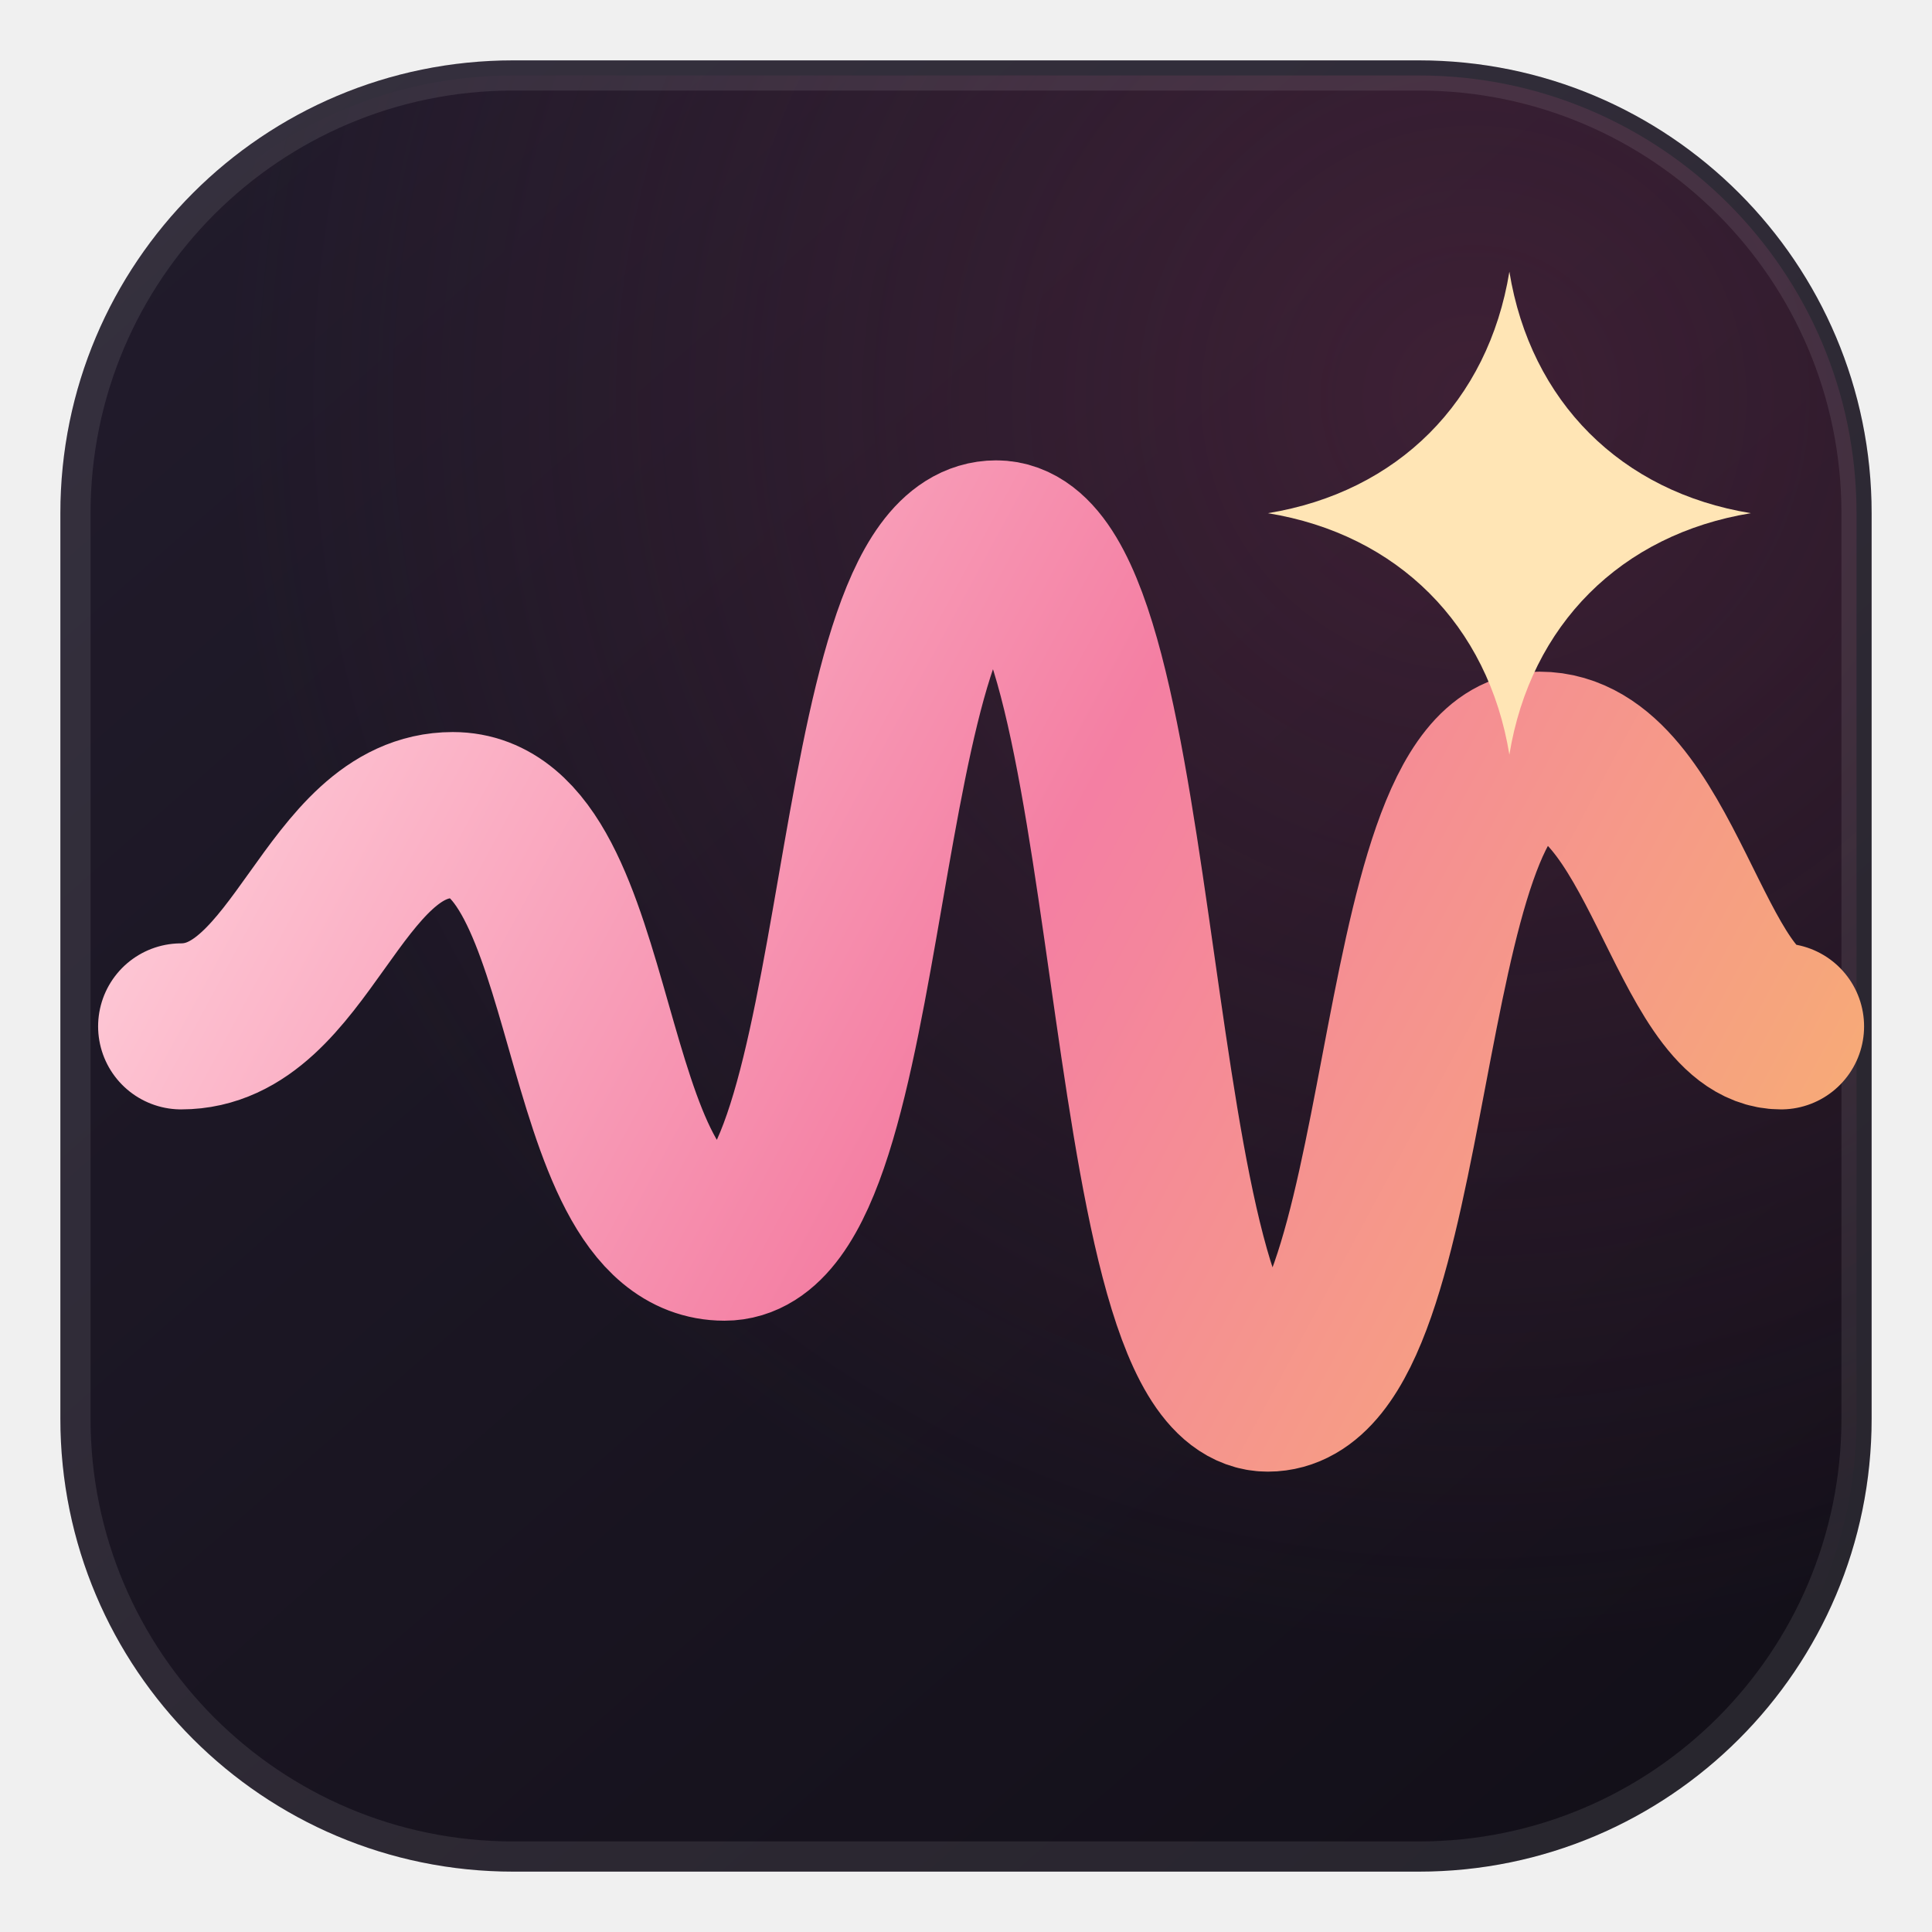
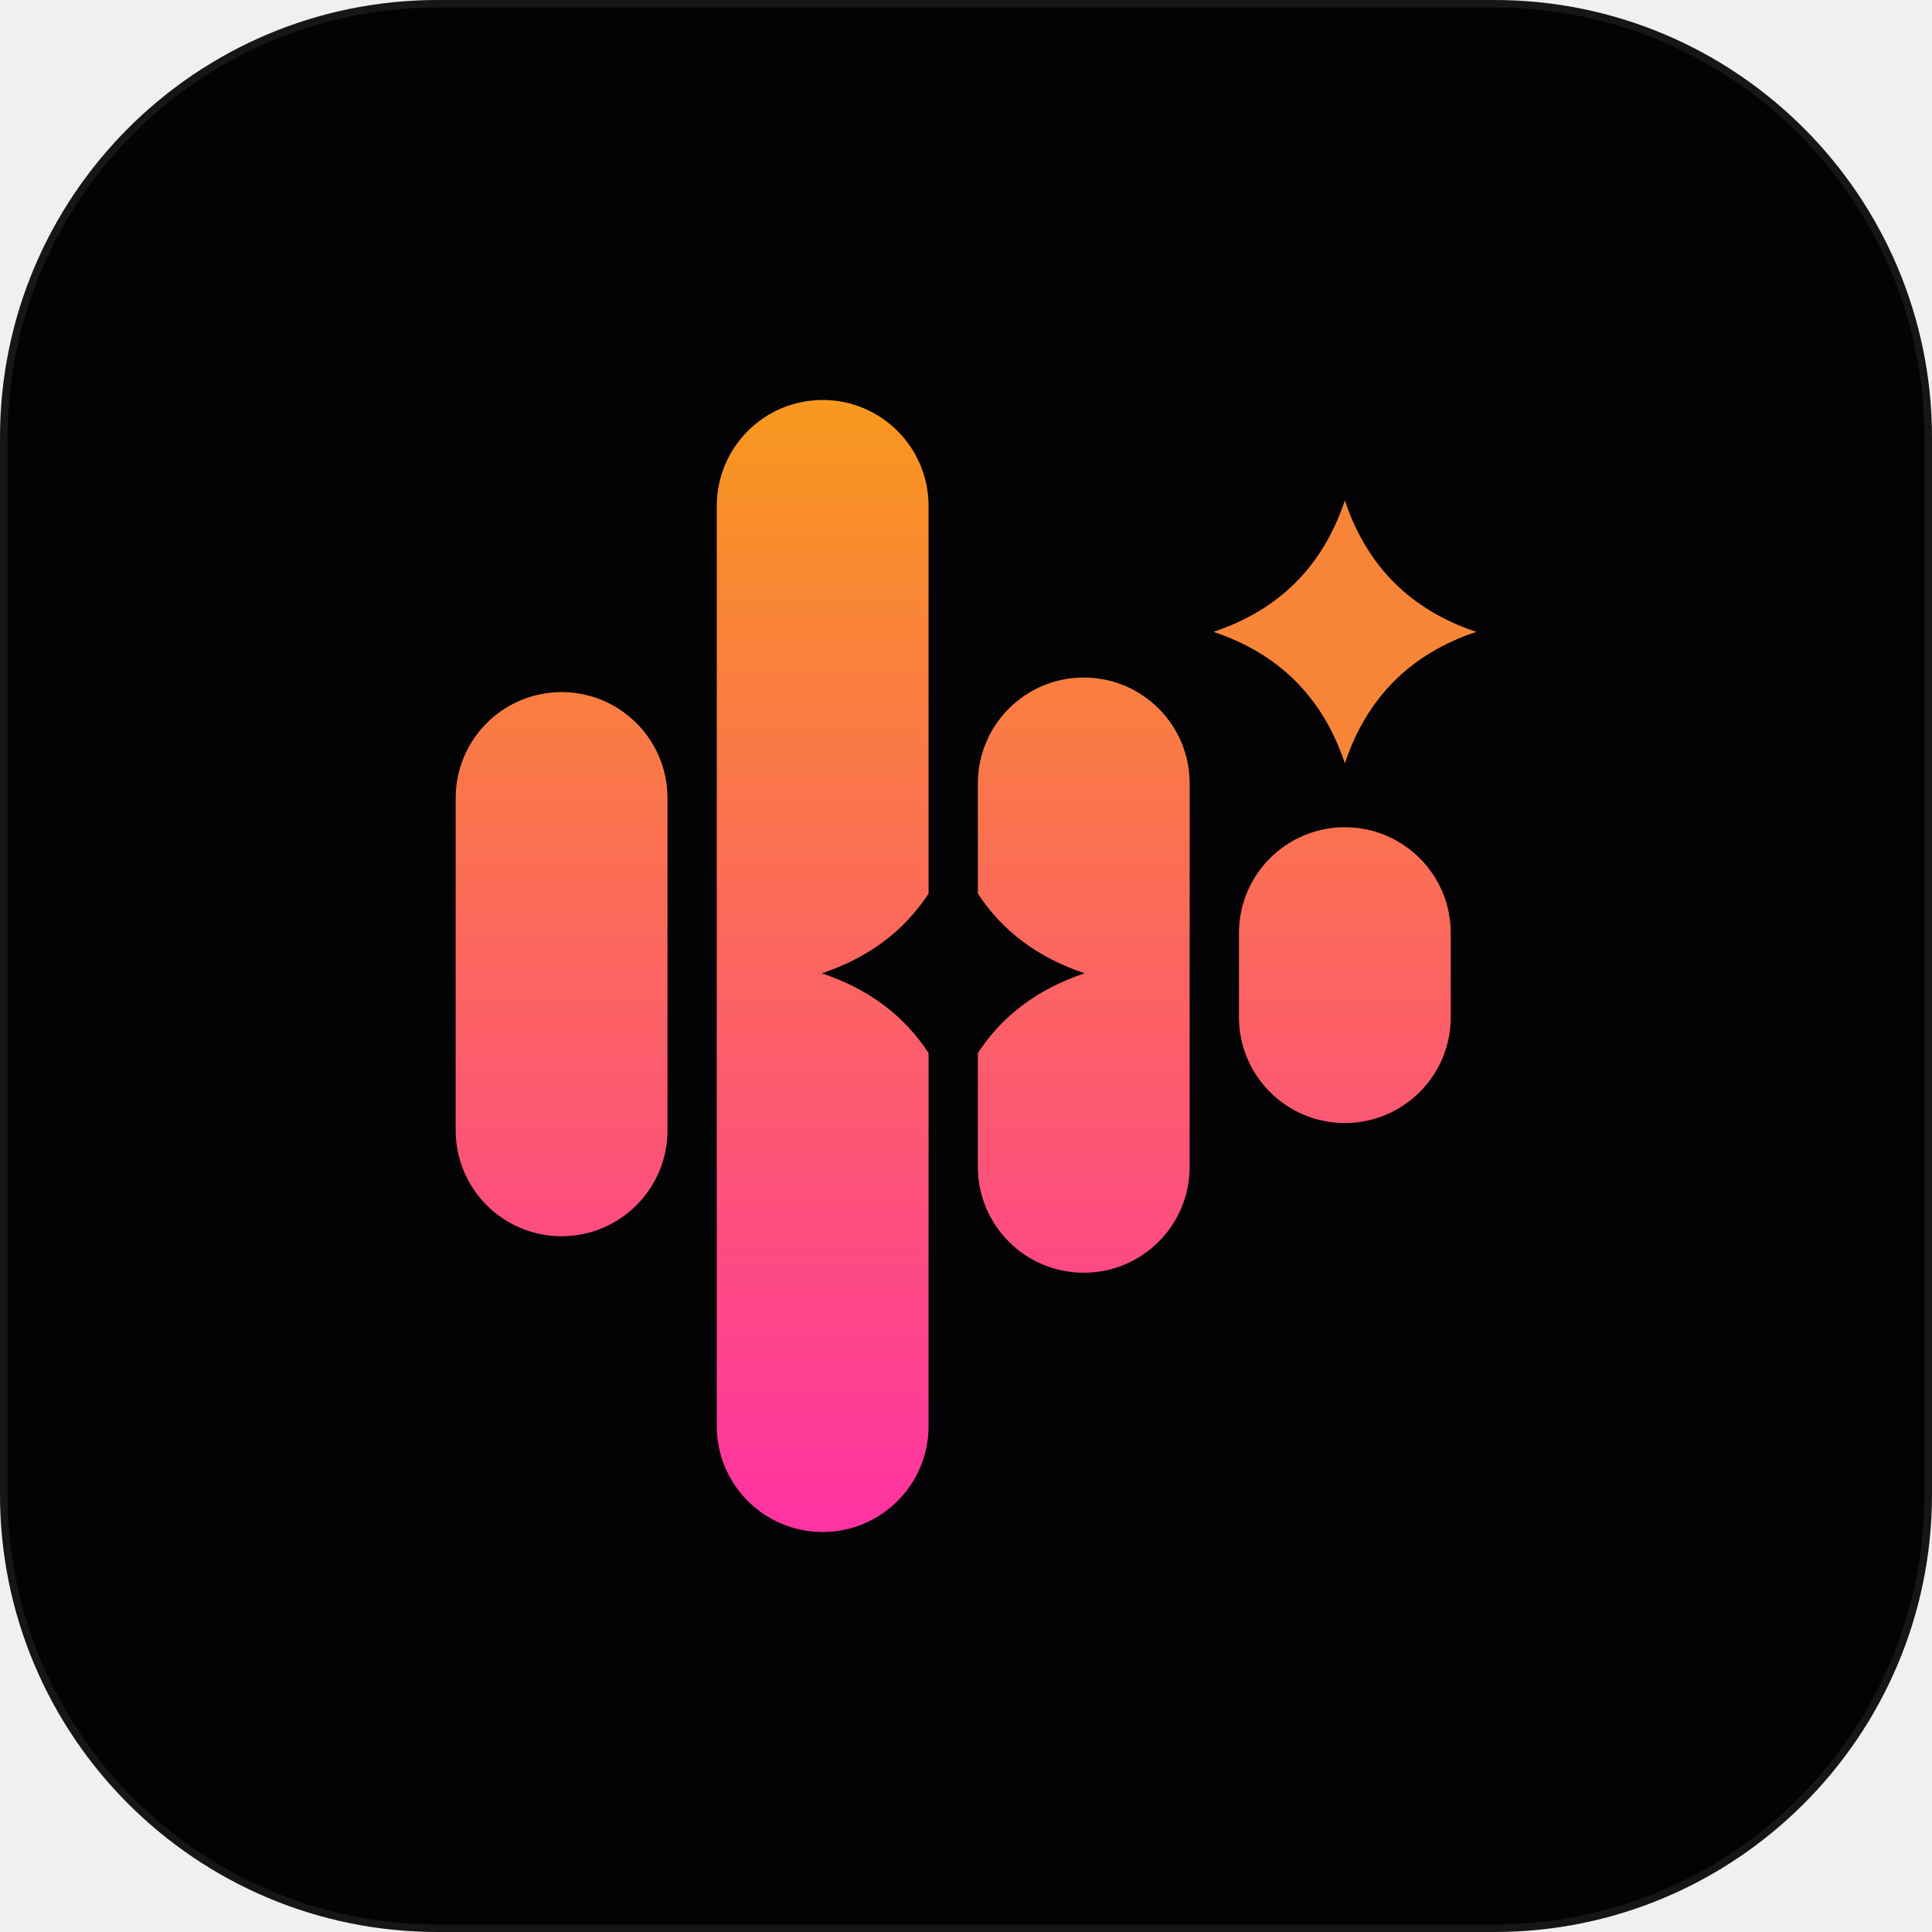
<svg xmlns="http://www.w3.org/2000/svg" width="512" height="512" viewBox="0 0 64 64" role="img" aria-labelledby="title description">
  <defs>
-     <linearGradient id="tile" x1="7" y1="4" x2="58" y2="62" gradientUnits="userSpaceOnUse">
-       <stop stop-color="#211B2B" />
-       <stop offset="1" stop-color="#120F18" />
-     </linearGradient>
-     <radialGradient id="warmth" cx="0" cy="0" r="1" gradientTransform="translate(49 13) rotate(132) scale(42)" gradientUnits="userSpaceOnUse">
-       <stop stop-color="#6A2D4C" stop-opacity="0.44" />
-       <stop offset="1" stop-color="#6A2D4C" stop-opacity="0" />
-     </radialGradient>
-     <linearGradient id="voice" x1="7" y1="18" x2="59" y2="46" gradientUnits="userSpaceOnUse">
-       <stop stop-color="#FFD0DB" />
-       <stop offset="0.5" stop-color="#F47FA3" />
-       <stop offset="1" stop-color="#F7AE73" />
+     <linearGradient id="bars" x1="0" y1="13.250" x2="0" y2="50.750" gradientUnits="userSpaceOnUse">
+       <stop stop-color="#F8981D" />
+       <stop offset="1" stop-color="#FF32A3" />
    </linearGradient>
  </defs>
-   <rect x="2" y="2" width="60" height="60" rx="15" fill="url(#tile)" />
-   <rect x="2.5" y="2.5" width="59" height="59" rx="14.5" fill="url(#warmth)" stroke="#FFFFFF" stroke-opacity="0.09" />
-   <path d="M6 34c4 0 5-7 9-7 5 0 4 14 9 14 5 0 4-23 9-23s4 28 9 28 4-21 9-21c4 0 5 9 8 9" fill="none" stroke="url(#voice)" stroke-width="5.5" stroke-linecap="round" stroke-linejoin="round" />
-   <path d="M50 9c.7 4.3 3.7 7.3 8 8-4.3.7-7.3 3.7-8 8-.7-4.3-3.7-7.3-8-8 4.3-.7 7.3-3.7 8-8Z" fill="#FFE5B5" />
+   <rect width="64" height="64" rx="14.5" fill="#030305" />
+   <rect x=".125" y=".125" width="63.75" height="63.75" rx="14.375" fill="none" stroke="#F6F6F6" stroke-opacity="0.08" stroke-width="0.25" />
+   <path d="M23.744 16.758C23.744 14.821 25.315 13.25 27.252 13.25C29.189 13.25 30.76 14.821 30.76 16.758V29.601Q29.539 31.47 27.222 32.242Q29.539 33.014 30.76 34.883V47.242C30.76 49.179 29.189 50.75 27.252 50.75C25.315 50.75 23.744 49.179 23.744 47.242ZM32.393 25.952C32.393 24.014 33.964 22.444 35.901 22.444C37.839 22.444 39.409 24.014 39.409 25.952V38.653C39.409 40.591 37.839 42.161 35.901 42.161C33.964 42.161 32.393 40.591 32.393 38.653V34.883Q33.614 33.014 35.931 32.242Q33.614 31.47 32.393 29.601ZM15.095 26.435C15.095 24.498 16.665 22.927 18.603 22.927C20.54 22.927 22.111 24.498 22.111 26.435V37.444C22.111 39.381 20.54 40.952 18.603 40.952C16.665 40.952 15.095 39.381 15.095 37.444ZM41.042 30.911C41.042 28.974 42.613 27.403 44.55 27.403C46.488 27.403 48.058 28.974 48.058 30.911V33.694C48.058 35.631 46.488 37.202 44.55 37.202C42.613 37.202 41.042 35.631 41.042 33.694Z" fill="url(#bars)" />
+   <path d="M44.55 16.577Q45.639 19.843 48.905 20.931Q45.639 22.02 44.55 25.286Q43.462 22.02 40.196 20.931Q43.462 19.843 44.55 16.577Z" fill="#F88537" />
</svg>
